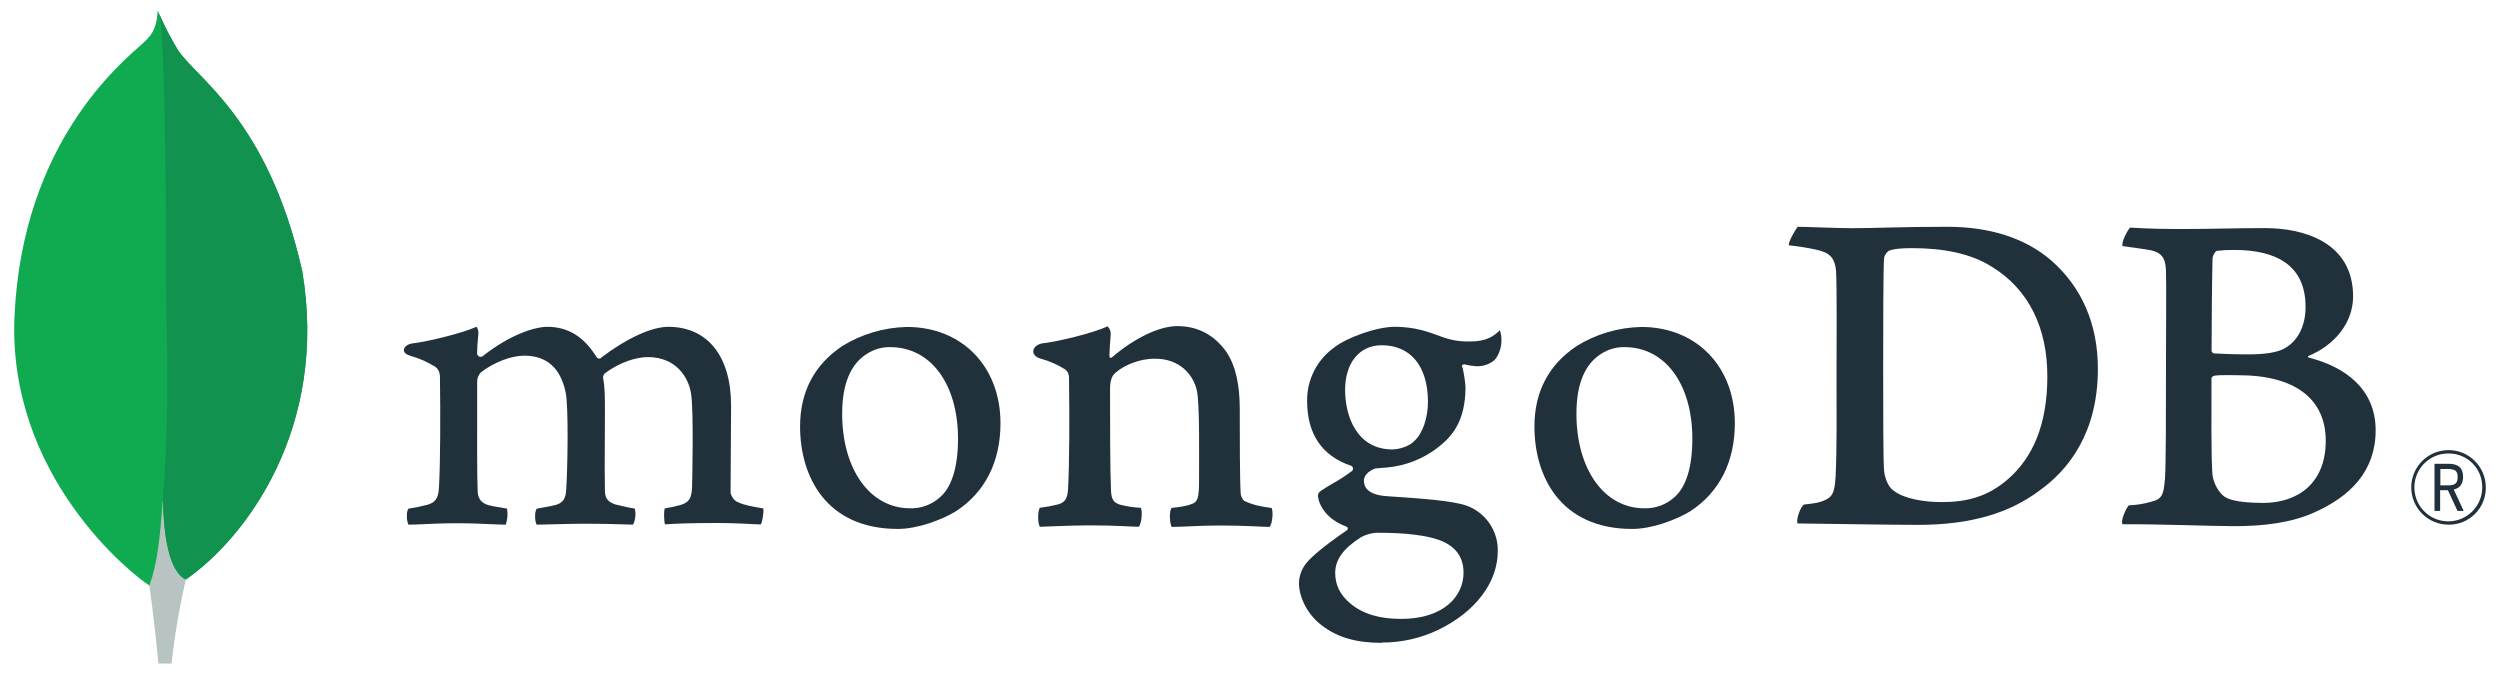
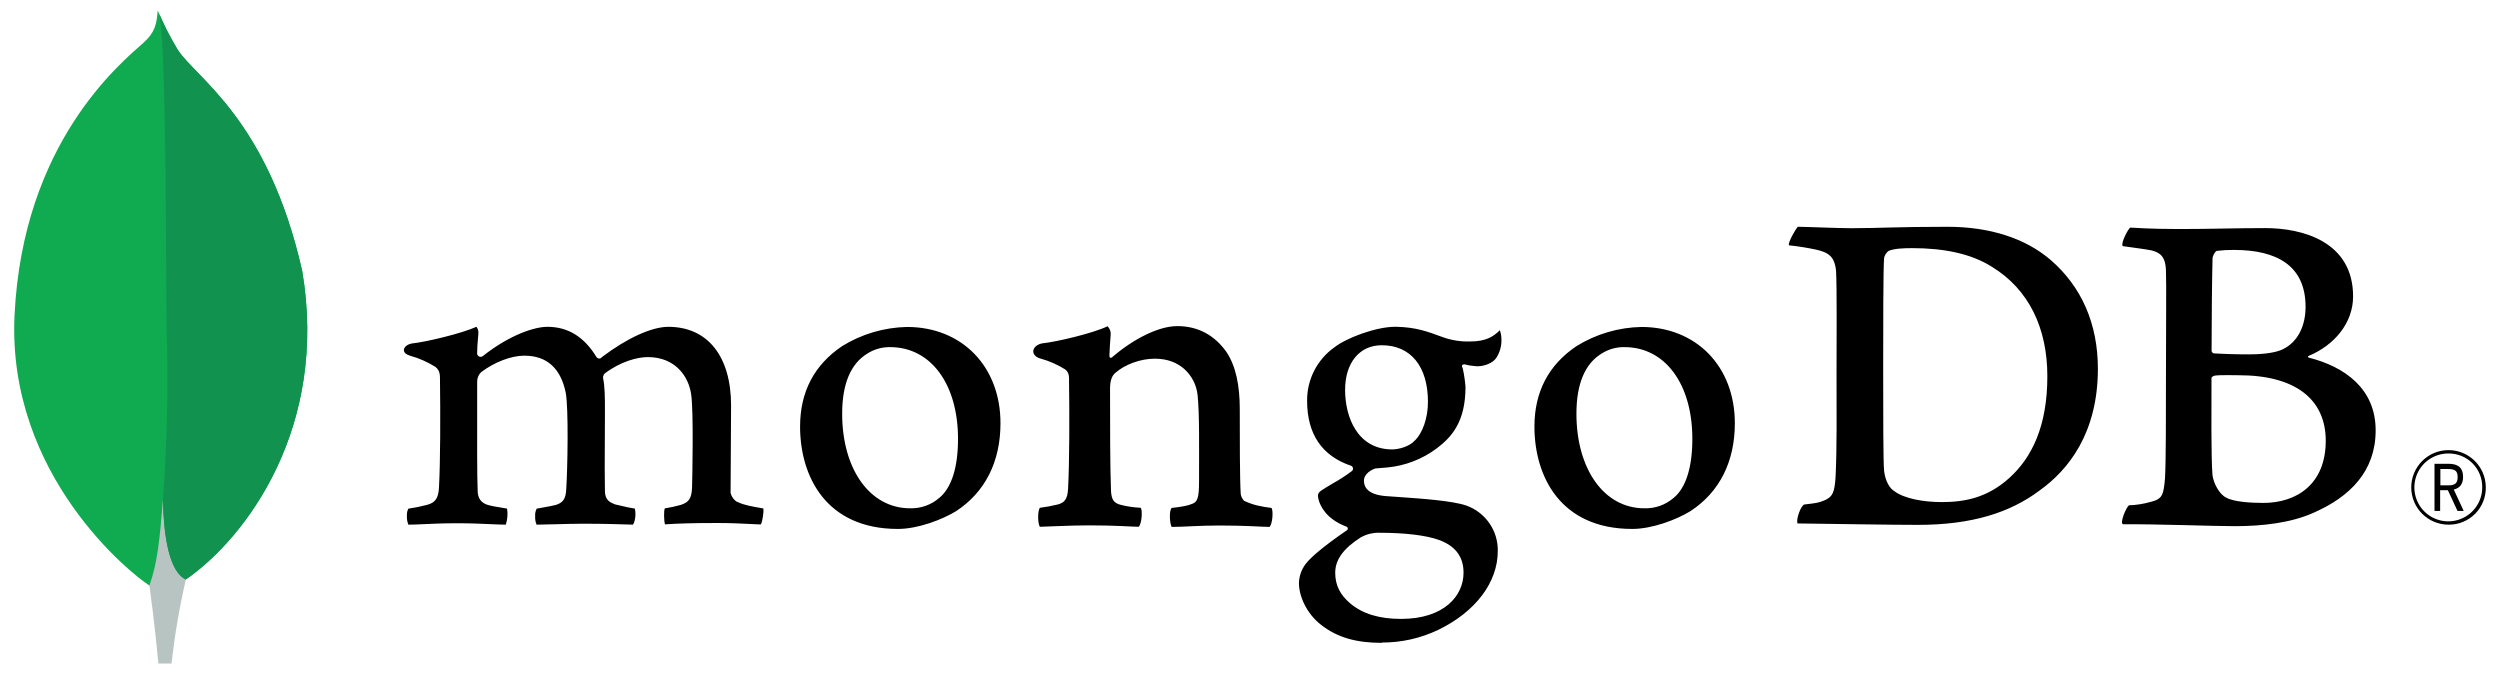
<svg xmlns="http://www.w3.org/2000/svg" id="Layer_1" data-name="Layer 1" viewBox="0 0 1112.61 300">
-   <defs>
-     <style>.cls-1{fill:#10aa50;}.cls-2{fill:#b8c4c2;}.cls-3{fill:#12924f;}.cls-4{fill:#21313c;}</style>
-   </defs>
-   <path class="cls-1" d="M134.44,120.34C119.13,52.8,87.22,34.82,79.08,22.11a144.57,144.57,0,0,1-8.9-17.42c-.43,6-1.22,9.78-6.32,14.33C53.62,28.15,10.13,63.59,6.47,140.33c-3.41,71.55,52.6,115.67,60,120.23,5.69,2.8,12.62.06,16-2.51,27-18.53,63.89-67.93,52-137.71" />
-   <path class="cls-2" d="M72.5,222.46c-1.41,17.71-2.42,28-6,38.12,0,0,2.35,16.86,4,34.72h5.84a324.73,324.73,0,0,1,6.37-37.39C75.15,254.19,72.79,238,72.5,222.46Z" />
-   <path class="cls-3" d="M82.7,257.92h0c-7.64-3.53-9.85-20.06-10.19-35.46a725.83,725.83,0,0,0,1.65-76.35c-.4-13.36.19-123.74-3.29-139.9A134.29,134.29,0,0,0,79.08,22.1c8.14,12.72,40.06,30.7,55.36,98.24C146.36,190,109.67,239.27,82.7,257.92Z" />
-   <path class="cls-4" d="M1089.7,233.5a16.59,16.59,0,1,1,16.59-16.82,16.38,16.38,0,0,1-16.59,16.82m0-31.68a15.1,15.1,0,1,0,15,15.14,14.85,14.85,0,0,0-15-15.14m4,25.58-4.28-9.23h-3.45v9.23h-2.51v-21h6.19c4.61,0,6.53,2,6.53,5.87,0,3.08-1.45,5-4.15,5.59l4.42,9.51ZM1086.07,216h3.63c2.94,0,4.06-1,4.06-3.68s-1.07-3.59-4.38-3.59h-3.31Z" />
-   <path class="cls-4" d="M842.79,218.38c4.49,3.59,13.46,5.07,21.37,5.07,10.25,0,20.3-1.9,30.12-10.77,10-9.09,16.88-23,16.88-45.21,0-21.34-8.12-38.66-24.78-48.8-9.4-5.91-21.58-8.24-35.47-8.24-4,0-8.12.21-10.46,1.27a5.49,5.49,0,0,0-1.93,3c-.42,3.8-.42,32.74-.42,49.85,0,17.54,0,42,.42,45,.22,2.54,1.5,7,4.27,8.87M800.15,100.93c3.63,0,17.43.63,23.85.63,12,0,20.29-.63,42.72-.63,18.8,0,34.62,5.07,45.93,14.78,13.68,11.84,21,28.31,21,48.38,0,28.52-13,45-26.07,54.29-13,9.72-29.91,15.21-54,15.21-12.82,0-34.83-.42-53.2-.63H800c-.86-1.69,1.57-8.28,3.07-8.45,5-.56,6.32-.76,8.62-1.71,3.88-1.59,4.79-3.57,5.22-10.54.64-13.1.43-28.73.43-46.48,0-12.67.21-37.39-.21-45.21-.65-6.54-3.41-8.23-9-9.5a116.24,116.24,0,0,0-12-1.9c-.42-1.27,2.86-7,3.93-8.24" />
-   <path class="cls-4" d="M986.6,111.65c-.85.21-1.92,2.33-1.92,3.38-.22,7.61-.43,27.46-.43,41.19a1.36,1.36,0,0,0,1.07,1.06c2.77.21,9.61.43,15.38.43,8.12,0,12.82-1.06,15.38-2.33,6.84-3.38,10-10.78,10-18.8,0-18.38-12.82-25.35-31.83-25.35a57.35,57.35,0,0,0-7.69.42m48.5,84.5c0-18.59-13.68-29.15-38.68-29.15-1.06,0-9-.21-10.89.21-.64.21-1.28.63-1.28,1.06,0,13.31-.22,34.64.43,43.09.43,3.59,3,8.66,6.19,10.14,3.42,1.9,11.11,2.32,16.45,2.32,14.74,0,27.78-8.23,27.78-27.67M948,101.3c1.93,0,7.61.63,22.14.63,13.67,0,24.78-.42,38-.42,16.45,0,39.09,5.92,39.09,30.42,0,12-8.54,21.76-19.65,26.41-.64.21-.64.63,0,.84,15.81,4,29.69,13.73,29.69,32.32,0,18.17-11.32,29.58-27.77,36.76-10,4.44-22.43,5.91-35,5.91-9.61,0-35.37-1-49.69-.84-1.5-.63,1.37-7.4,2.65-8.45a39.38,39.38,0,0,0,9.69-1.52c5.12-1.26,5.73-2.91,6.37-10.52.43-6.55.43-30,.43-46.69,0-22.82.22-38.23,0-45.84-.21-5.91-2.35-7.82-6.41-8.87-3.2-.64-8.54-1.27-12.81-1.9-1.07-1.06,2.22-7.4,3.28-8.24" />
-   <path class="cls-4" d="M181.75,233.5a9.26,9.26,0,0,1-.65-4.27,5.43,5.43,0,0,1,.65-2.85,72.58,72.58,0,0,0,8.2-1.67c3.78-.94,5.2-3,5.42-7.82.62-11.39.66-32.76.44-47.78v-.44c0-1.62,0-3.82-2-5.37a42.94,42.94,0,0,0-11.33-5c-1.79-.53-2.78-1.47-2.73-2.57s1.18-2.4,3.51-2.86c6.19-.63,22.41-4.5,28.78-7.44a4.22,4.22,0,0,1,.85,3c0,.66-.1,1.36-.17,2.08-.18,2.12-.38,4.53-.38,6.93a1.58,1.58,0,0,0,2.68.91c12.13-9.51,23-12.9,28.57-12.9,9.17,0,16.31,4.38,21.84,13.4a1.47,1.47,0,0,0,1.24.73,1.42,1.42,0,0,0,1.16-.62c11.15-8.46,22.2-13.51,29.6-13.51,17.48,0,27.93,13.09,27.93,35,0,6.3-.06,14.29-.12,21.74-.05,6.54-.1,12.67-.1,16.91,0,1,1.38,3.88,3.45,4.45,2.56,1.25,6.25,1.89,10.92,2.69l.18,0c.35,1.26-.39,6.15-1.1,7.15-1.16,0-2.76-.1-4.76-.2-3.63-.18-8.61-.43-14.4-.43-11.62,0-17.69.22-23.49.6-.44-1.45-.59-6.13-.06-7.11A61.55,61.55,0,0,0,303,224.7c3.7-1.22,4.77-2.9,5-7.81.09-3.49.76-34.24-.43-41.54-1.1-7.57-6.8-16.43-19.27-16.43-4.63,0-12.1,1.93-19.22,7.33a2.8,2.8,0,0,0-.7,1.81v.15c.84,3.94.84,8.54.84,15.49,0,4,0,8.17-.05,12.34-.05,8.48-.09,16.48.05,22.53,0,4.12,2.49,5.11,4.5,5.9,1.09.24,1.95.45,2.82.65,1.67.41,3.41.83,6,1.24a11.49,11.49,0,0,1-.1,5.32,4.26,4.26,0,0,1-.75,1.81c-6.46-.22-13.09-.41-22.66-.41-2.9,0-7.63.12-11.81.23-3.39.09-6.59.18-8.41.19a8.24,8.24,0,0,1-.64-3.68,6.38,6.38,0,0,1,.67-3.44l2.57-.47c2.24-.4,4.18-.74,6-1.2,3.16-1,4.35-2.72,4.58-6.75.62-9.4,1.1-36.49-.23-43.27-2.26-10.88-8.45-16.4-18.41-16.4-5.83,0-13.2,2.81-19.22,7.32a5.86,5.86,0,0,0-1.77,4.35c0,3.23,0,7.07,0,11.19,0,13.6-.09,30.53.24,37.85.2,2.26,1,4.94,5.23,5.92.93.27,2.53.53,4.39.84,1.07.18,2.24.37,3.45.59a15.16,15.16,0,0,1-.57,7.15c-1.86,0-4.15-.12-6.77-.23-4-.18-9-.4-14.65-.4-6.68,0-11.33.22-15.06.4-2.51.12-4.68.22-6.85.23" />
-   <path class="cls-4" d="M396.2,154.49A18.22,18.22,0,0,0,386,157.36c-7.42,4.51-11.2,13.52-11.2,26.76,0,24.78,12.41,42.09,30.18,42.09A19,19,0,0,0,418,221.6c5.46-4.45,8.36-13.55,8.36-26.29,0-24.41-12.13-40.82-30.18-40.82m3.42,80.91c-32.1,0-43.53-23.55-43.53-45.58,0-15.39,6.29-27.42,18.7-35.77a57.11,57.11,0,0,1,28.89-8.54c24.49,0,41.6,17.61,41.6,42.84,0,17.14-6.83,30.68-19.76,39.14-6.21,3.8-17,7.91-25.9,7.91" />
-   <path class="cls-4" d="M723,154.49a18.17,18.17,0,0,0-10.22,2.87c-7.42,4.51-11.2,13.52-11.2,26.76,0,24.78,12.41,42.09,30.18,42.09a19,19,0,0,0,13.06-4.61c5.46-4.45,8.35-13.55,8.35-26.29,0-24.41-12.12-40.82-30.17-40.82m3.42,80.91c-32.1,0-43.53-23.55-43.53-45.57,0-15.41,6.29-27.43,18.71-35.78a57,57,0,0,1,28.88-8.54c24.49,0,41.6,17.62,41.6,42.83,0,17.16-6.83,30.69-19.76,39.14-6.21,3.81-17,7.92-25.9,7.92" />
-   <path class="cls-4" d="M614.92,153.65c-9.89,0-16.29,7.81-16.29,19.9s5.51,26.46,21,26.46c2.66,0,7.48-1.18,9.87-3.81,3.6-3.31,6-10.15,6-17.37,0-15.77-7.68-25.18-20.53-25.18m-1.28,83.44a16.29,16.29,0,0,0-8,2c-7.83,5-11.46,10-11.46,15.81,0,5.44,2.11,9.77,6.65,13.61,5.5,4.66,12.92,6.93,22.67,6.93,19.19,0,27.79-10.32,27.79-20.54,0-7.12-3.57-11.89-10.92-14.59-5.66-2.07-15.12-3.21-26.7-3.21m1.28,49c-11.52,0-19.82-2.43-26.91-7.89-6.9-5.32-10-13.22-10-18.68a14.61,14.61,0,0,1,3.78-9.5c2-2.28,6.65-6.55,17.4-13.94a.92.92,0,0,0,.56-.85.89.89,0,0,0-.68-.88c-8.85-3.39-11.52-9-12.33-12,0-.11,0-.28-.09-.47-.25-1.18-.49-2.3,1.12-3.45,1.24-.88,3.22-2.06,5.34-3.31a71.89,71.89,0,0,0,8.59-5.59,1.41,1.41,0,0,0-.36-2.2c-13.1-4.4-19.7-14.13-19.7-29a28.83,28.83,0,0,1,12.1-23.73c5.27-4.17,18.5-9.18,27.07-9.18h.5c8.81.21,13.78,2.06,20.66,4.6a32.84,32.84,0,0,0,12.22,1.94c7.29,0,10.48-2.31,13.22-5a11.47,11.47,0,0,1,.7,3.78,14.22,14.22,0,0,1-2.38,8.68c-1.49,2.07-5,3.57-8.21,3.57-.33,0-.65,0-1-.05a26.94,26.94,0,0,1-5-.83l-.82.29c-.26.38-.09.8.12,1.34a1.7,1.7,0,0,1,.12.33,58.52,58.52,0,0,1,1.19,8.1c0,15.55-6.13,22.32-12.76,27.34a43.56,43.56,0,0,1-22,8.52h0c-.17,0-1,.07-2.56.21-1,.09-2.3.21-2.49.21l-.19,0c-1.44.4-5.2,2.19-5.2,5.52,0,2.76,1.7,6.19,9.83,6.81l5.26.37c10.72.75,24.11,1.68,30.41,3.81a21.06,21.06,0,0,1,14.07,20.27c0,13.95-9.92,27.07-26.53,35.09a57.66,57.66,0,0,1-25.09,5.63" />
-   <path class="cls-4" d="M565.86,226.06c-4.7-.63-8.13-1.27-12.18-3.17a5.6,5.6,0,0,1-1.5-3c-.43-6.55-.43-25.56-.43-38,0-10.15-1.7-19-6-25.35-5.13-7.19-12.39-11.41-21.79-11.41-8.33,0-19.44,5.7-28.62,13.52-.22.21-1.63,1.55-1.6-.53s.35-6.3.55-9a4.63,4.63,0,0,0-1.4-3.92c-6,3-22.83,7-29.06,7.61-4.54.88-5.69,5.25-.84,6.76l.07,0a41.46,41.46,0,0,1,11,4.84c1.92,1.48,1.71,3.59,1.71,5.28.21,14.15.21,35.91-.43,47.74-.21,4.65-1.5,6.34-4.92,7.19l.32-.11a66.46,66.46,0,0,1-7.91,1.48c-1.07,1.05-1.07,7.18,0,8.45,2.14,0,13-.63,22-.63,12.38,0,18.79.63,22,.63,1.29-1.48,1.71-7.18.86-8.45a45,45,0,0,1-8.77-1.27c-3.41-.84-4.27-2.54-4.48-6.33-.42-9.94-.42-31.06-.42-45.43,0-4,1.06-5.91,2.34-7,4.27-3.8,11.33-6.33,17.52-6.33,6,0,10,1.9,13,4.43A18.1,18.1,0,0,1,533,176c.85,8,.63,24.09.63,38,0,7.61-.63,9.52-3.41,10.36-1.28.63-4.7,1.27-8.76,1.69-1.28,1.27-.86,7.18,0,8.45,5.55,0,12-.63,21.36-.63,11.75,0,19.23.63,22.22.63,1.28-1.48,1.71-7,.86-8.45" />
+   <path d="M134.44 120.34C119.13 52.8 87.22 34.82 79.08 22.11a145 145 0 0 1-8.9-17.42c-.43 6-1.22 9.78-6.32 14.33-10.24 9.13-53.73 44.57-57.39 121.31-3.41 71.55 52.6 115.67 60 120.23 5.69 2.8 12.62.06 16-2.51 27-18.53 63.89-67.93 52-137.71" style="fill:#10aa50" />
+   <path d="M72.5 222.46c-1.41 17.71-2.42 28-6 38.12 0 0 2.35 16.86 4 34.72h5.84a325 325 0 0 1 6.37-37.39c-7.56-3.72-9.92-19.91-10.21-35.45" style="fill:#b8c4c2" />
+   <path d="M82.7 257.92c-7.64-3.53-9.85-20.06-10.19-35.46a726 726 0 0 0 1.65-76.35c-.4-13.36.19-123.74-3.29-139.9a134 134 0 0 0 8.21 15.89c8.14 12.72 40.06 30.7 55.36 98.24C146.36 190 109.67 239.27 82.7 257.92" style="fill:#12924f" />
+   <path d="M1089.7 233.5a16.59 16.59 0 1 1 16.59-16.82 16.38 16.38 0 0 1-16.59 16.82m0-31.68a15.1 15.1 0 1 0 15 15.14 14.85 14.85 0 0 0-15-15.14m4 25.58-4.28-9.23h-3.45v9.23h-2.51v-21h6.19c4.61 0 6.53 2 6.53 5.87 0 3.08-1.45 5-4.15 5.59l4.42 9.51Zm-7.63-11.4h3.63c2.94 0 4.06-1 4.06-3.68s-1.07-3.59-4.38-3.59h-3.31Zm-243.28 2.38c4.49 3.59 13.46 5.07 21.37 5.07 10.25 0 20.3-1.9 30.12-10.77 10-9.09 16.88-23 16.88-45.21 0-21.34-8.12-38.66-24.78-48.8-9.4-5.91-21.58-8.24-35.47-8.24-4 0-8.12.21-10.46 1.27a5.5 5.5 0 0 0-1.93 3c-.42 3.8-.42 32.74-.42 49.85 0 17.54 0 42 .42 45 .22 2.54 1.5 7 4.27 8.87m-42.64-117.49c3.63 0 17.43.63 23.85.63 12 0 20.29-.63 42.72-.63 18.8 0 34.62 5.07 45.93 14.78 13.68 11.84 21 28.31 21 48.38 0 28.52-13 45-26.07 54.29-13 9.72-29.91 15.21-54 15.21-12.82 0-34.83-.42-53.2-.63H800c-.86-1.69 1.57-8.28 3.07-8.45 5-.56 6.32-.76 8.62-1.71 3.88-1.59 4.79-3.57 5.22-10.54.64-13.1.43-28.73.43-46.48 0-12.67.21-37.39-.21-45.21-.65-6.54-3.41-8.23-9-9.5a116 116 0 0 0-12-1.9c-.42-1.27 2.86-7 3.93-8.24m186.54 10.72c-.85.21-1.92 2.33-1.92 3.38-.22 7.61-.43 27.46-.43 41.19a1.36 1.36 0 0 0 1.07 1.06c2.77.21 9.61.43 15.38.43 8.12 0 12.82-1.06 15.38-2.33 6.84-3.38 10-10.78 10-18.8 0-18.38-12.82-25.35-31.83-25.35a57 57 0 0 0-7.69.42m48.5 84.5c0-18.59-13.68-29.15-38.68-29.15-1.06 0-9-.21-10.89.21-.64.21-1.28.63-1.28 1.06 0 13.31-.22 34.64.43 43.09.43 3.59 3 8.66 6.19 10.14 3.42 1.9 11.11 2.32 16.45 2.32 14.74 0 27.78-8.23 27.78-27.67M948 101.3c1.93 0 7.61.63 22.14.63 13.67 0 24.78-.42 38-.42 16.45 0 39.09 5.92 39.09 30.42 0 12-8.54 21.76-19.65 26.41-.64.21-.64.63 0 .84 15.81 4 29.69 13.73 29.69 32.32 0 18.17-11.32 29.58-27.77 36.76-10 4.44-22.43 5.91-35 5.91-9.61 0-35.37-1-49.69-.84-1.5-.63 1.37-7.4 2.65-8.45a39.4 39.4 0 0 0 9.69-1.52c5.12-1.26 5.73-2.91 6.37-10.52.43-6.55.43-30 .43-46.69 0-22.82.22-38.23 0-45.84-.21-5.91-2.35-7.82-6.41-8.87-3.2-.64-8.54-1.27-12.81-1.9-1.07-1.06 2.22-7.4 3.28-8.24M181.75 233.5a9.26 9.26 0 0 1-.65-4.27 5.43 5.43 0 0 1 .65-2.85 73 73 0 0 0 8.2-1.67c3.78-.94 5.2-3 5.42-7.82.62-11.39.66-32.76.44-47.78v-.44c0-1.62 0-3.82-2-5.37a43 43 0 0 0-11.33-5c-1.79-.53-2.78-1.47-2.73-2.57s1.18-2.4 3.51-2.86c6.19-.63 22.41-4.5 28.78-7.44a4.22 4.22 0 0 1 .85 3c0 .66-.1 1.36-.17 2.08-.18 2.12-.38 4.53-.38 6.93a1.58 1.58 0 0 0 2.68.91c12.13-9.51 23-12.9 28.57-12.9 9.17 0 16.31 4.38 21.84 13.4a1.47 1.47 0 0 0 1.24.73 1.42 1.42 0 0 0 1.16-.62c11.15-8.46 22.2-13.51 29.6-13.51 17.48 0 27.93 13.09 27.93 35 0 6.3-.06 14.29-.12 21.74-.05 6.54-.1 12.67-.1 16.91 0 1 1.38 3.88 3.45 4.45 2.56 1.25 6.25 1.89 10.92 2.69h.18c.35 1.26-.39 6.15-1.1 7.15-1.16 0-2.76-.1-4.76-.2-3.63-.18-8.61-.43-14.4-.43-11.62 0-17.69.22-23.49.6-.44-1.45-.59-6.13-.06-7.11a62 62 0 0 0 7.12-1.55c3.7-1.22 4.77-2.9 5-7.81.09-3.49.76-34.24-.43-41.54-1.1-7.57-6.8-16.43-19.27-16.43-4.63 0-12.1 1.93-19.22 7.33a2.8 2.8 0 0 0-.7 1.81v.15c.84 3.94.84 8.54.84 15.49 0 4 0 8.17-.05 12.34-.05 8.48-.09 16.48.05 22.53 0 4.12 2.49 5.11 4.5 5.9 1.09.24 1.95.45 2.82.65 1.67.41 3.41.83 6 1.24a11.5 11.5 0 0 1-.1 5.32 4.26 4.26 0 0 1-.75 1.81c-6.46-.22-13.09-.41-22.66-.41-2.9 0-7.63.12-11.81.23-3.39.09-6.59.18-8.41.19a8.24 8.24 0 0 1-.64-3.68 6.4 6.4 0 0 1 .67-3.44l2.57-.47c2.24-.4 4.18-.74 6-1.2 3.16-1 4.35-2.72 4.58-6.75.62-9.4 1.1-36.49-.23-43.27-2.26-10.88-8.45-16.4-18.41-16.4-5.83 0-13.2 2.81-19.22 7.32a5.86 5.86 0 0 0-1.77 4.35v11.19c0 13.6-.09 30.53.24 37.85.2 2.26 1 4.94 5.23 5.92.93.27 2.53.53 4.39.84 1.07.18 2.24.37 3.45.59a15.16 15.16 0 0 1-.57 7.15c-1.86 0-4.15-.12-6.77-.23-4-.18-9-.4-14.65-.4-6.68 0-11.33.22-15.06.4-2.51.12-4.68.22-6.85.23m214.43-79.01a18.2 18.2 0 0 0-10.2 2.87c-7.42 4.51-11.2 13.52-11.2 26.76 0 24.78 12.41 42.09 30.18 42.09A19 19 0 0 0 418 221.6c5.46-4.45 8.36-13.55 8.36-26.29 0-24.41-12.13-40.82-30.18-40.82m3.42 80.91c-32.1 0-43.53-23.55-43.53-45.58 0-15.39 6.29-27.42 18.7-35.77a57.1 57.1 0 0 1 28.89-8.54c24.49 0 41.6 17.61 41.6 42.84 0 17.14-6.83 30.68-19.76 39.14-6.21 3.8-17 7.91-25.9 7.91M723 154.49a18.17 18.17 0 0 0-10.22 2.87c-7.42 4.51-11.2 13.52-11.2 26.76 0 24.78 12.41 42.09 30.18 42.09a19 19 0 0 0 13.06-4.61c5.46-4.45 8.35-13.55 8.35-26.29 0-24.41-12.12-40.82-30.17-40.82m3.42 80.91c-32.1 0-43.53-23.55-43.53-45.57 0-15.41 6.29-27.43 18.71-35.78a57 57 0 0 1 28.88-8.54c24.49 0 41.6 17.62 41.6 42.83 0 17.16-6.83 30.69-19.76 39.14-6.21 3.81-17 7.92-25.9 7.92m-111.5-81.75c-9.89 0-16.29 7.81-16.29 19.9s5.51 26.46 21 26.46c2.66 0 7.48-1.18 9.87-3.81 3.6-3.31 6-10.15 6-17.37 0-15.77-7.68-25.18-20.53-25.18m-1.28 83.44a16.3 16.3 0 0 0-8 2c-7.83 5-11.46 10-11.46 15.81 0 5.44 2.11 9.77 6.65 13.61 5.5 4.66 12.92 6.93 22.67 6.93 19.19 0 27.79-10.32 27.79-20.54 0-7.12-3.57-11.89-10.92-14.59-5.66-2.07-15.12-3.21-26.7-3.21m1.28 49c-11.52 0-19.82-2.43-26.91-7.89-6.9-5.32-10-13.22-10-18.68a14.6 14.6 0 0 1 3.78-9.5c2-2.28 6.65-6.55 17.4-13.94a.92.92 0 0 0 .56-.85.89.89 0 0 0-.68-.88c-8.85-3.39-11.52-9-12.33-12 0-.11 0-.28-.09-.47-.25-1.18-.49-2.3 1.12-3.45 1.24-.88 3.22-2.06 5.34-3.31a72 72 0 0 0 8.59-5.59 1.41 1.41 0 0 0-.36-2.2c-13.1-4.4-19.7-14.13-19.7-29a28.83 28.83 0 0 1 12.1-23.73c5.27-4.17 18.5-9.18 27.07-9.18h.5c8.81.21 13.78 2.06 20.66 4.6a32.8 32.8 0 0 0 12.22 1.94c7.29 0 10.48-2.31 13.22-5a11.5 11.5 0 0 1 .7 3.78 14.22 14.22 0 0 1-2.38 8.68c-1.49 2.07-5 3.57-8.21 3.57-.33 0-.65 0-1-.05a27 27 0 0 1-5-.83l-.82.29c-.26.38-.09.8.12 1.34a1.7 1.7 0 0 1 .12.33 58.5 58.5 0 0 1 1.19 8.1c0 15.55-6.13 22.32-12.76 27.34a43.56 43.56 0 0 1-22 8.52c-.17 0-1 .07-2.56.21-1 .09-2.3.21-2.49.21h-.19c-1.44.4-5.2 2.19-5.2 5.52 0 2.76 1.7 6.19 9.83 6.81l5.26.37c10.72.75 24.11 1.68 30.41 3.81a21.06 21.06 0 0 1 14.07 20.27c0 13.95-9.92 27.07-26.53 35.09a57.66 57.66 0 0 1-25.09 5.63m-49.1-59.9c-4.7-.63-8.13-1.27-12.18-3.17a5.6 5.6 0 0 1-1.5-3c-.43-6.55-.43-25.56-.43-38 0-10.15-1.7-19-6-25.35-5.13-7.19-12.39-11.41-21.79-11.41-8.33 0-19.44 5.7-28.62 13.52-.22.21-1.63 1.55-1.6-.53s.35-6.3.55-9a4.63 4.63 0 0 0-1.4-3.92c-6 3-22.83 7-29.06 7.61-4.54.88-5.69 5.25-.84 6.76h.07a41.5 41.5 0 0 1 11 4.84c1.92 1.48 1.71 3.59 1.71 5.28.21 14.15.21 35.91-.43 47.74-.21 4.65-1.5 6.34-4.92 7.19l.32-.11a67 67 0 0 1-7.91 1.48c-1.07 1.05-1.07 7.18 0 8.45 2.14 0 13-.63 22-.63 12.38 0 18.79.63 22 .63 1.29-1.48 1.71-7.18.86-8.45a45 45 0 0 1-8.77-1.27c-3.41-.84-4.27-2.54-4.48-6.33-.42-9.94-.42-31.06-.42-45.43 0-4 1.06-5.91 2.34-7 4.27-3.8 11.33-6.33 17.52-6.33 6 0 10 1.9 13 4.43A18.1 18.1 0 0 1 533 176c.85 8 .63 24.09.63 38 0 7.61-.63 9.52-3.41 10.36-1.28.63-4.7 1.27-8.76 1.69-1.28 1.27-.86 7.18 0 8.45 5.55 0 12-.63 21.36-.63 11.75 0 19.23.63 22.22.63 1.28-1.48 1.71-7 .86-8.45" />
</svg>
